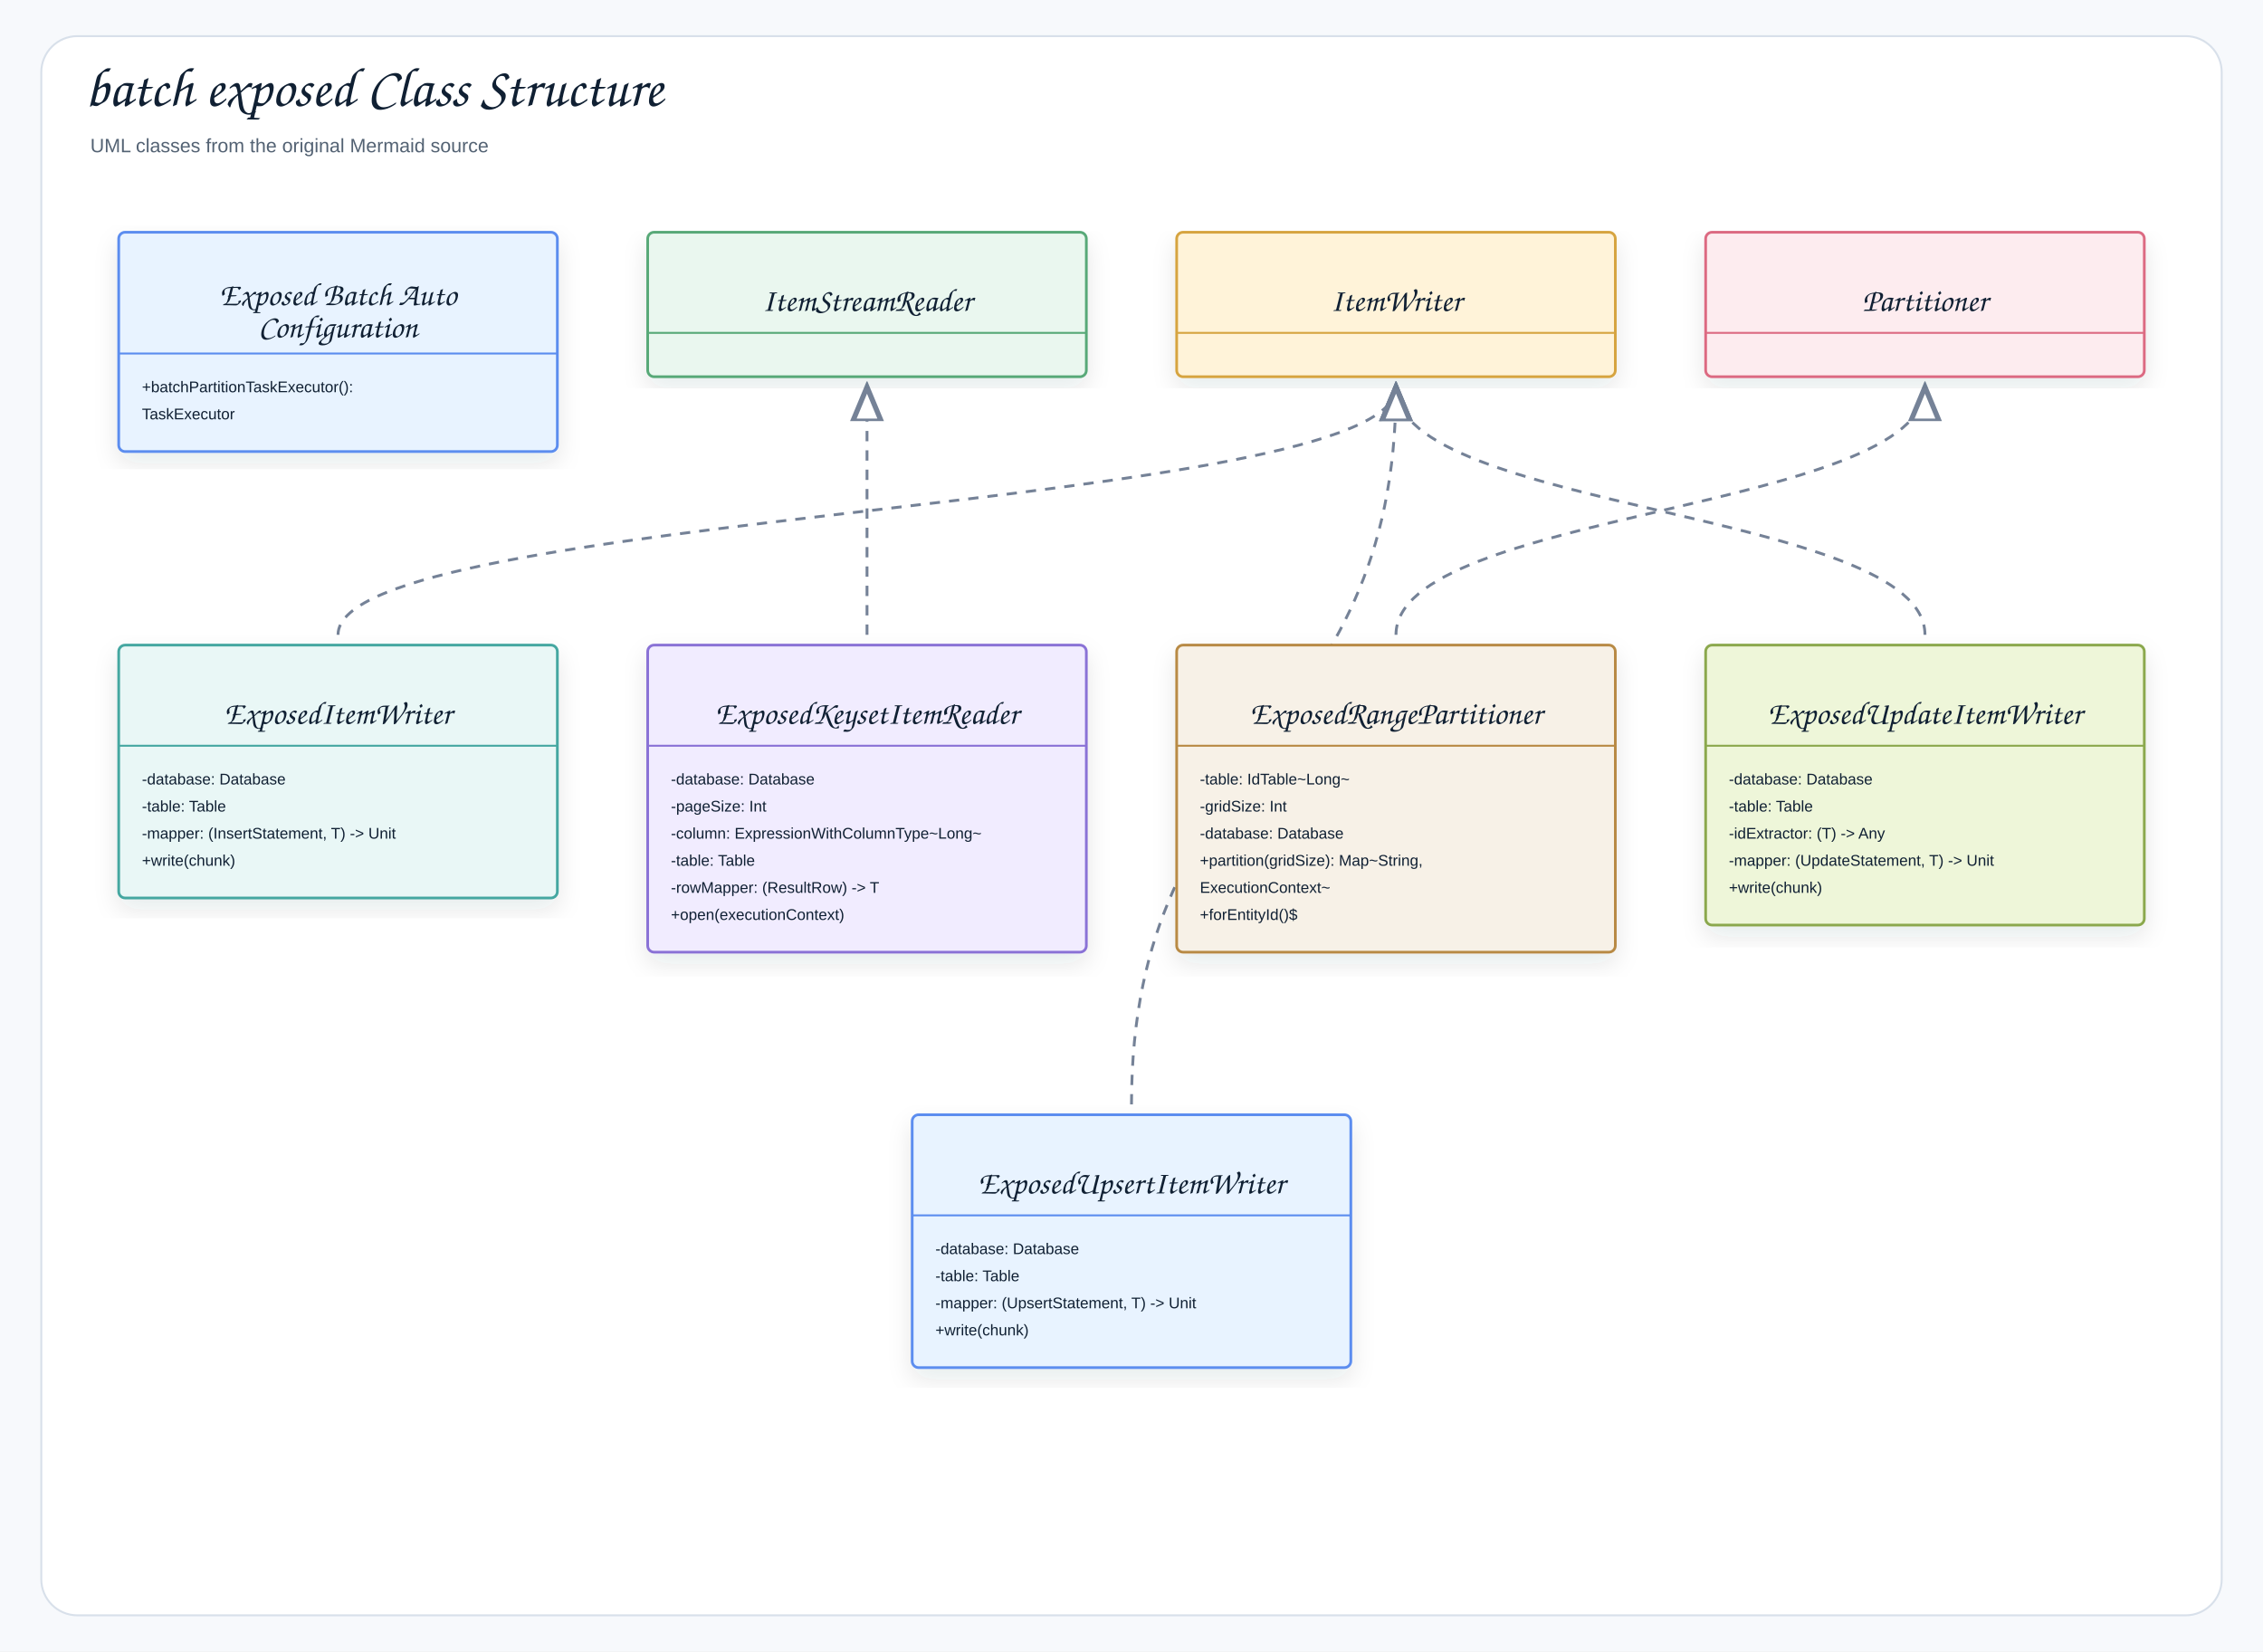
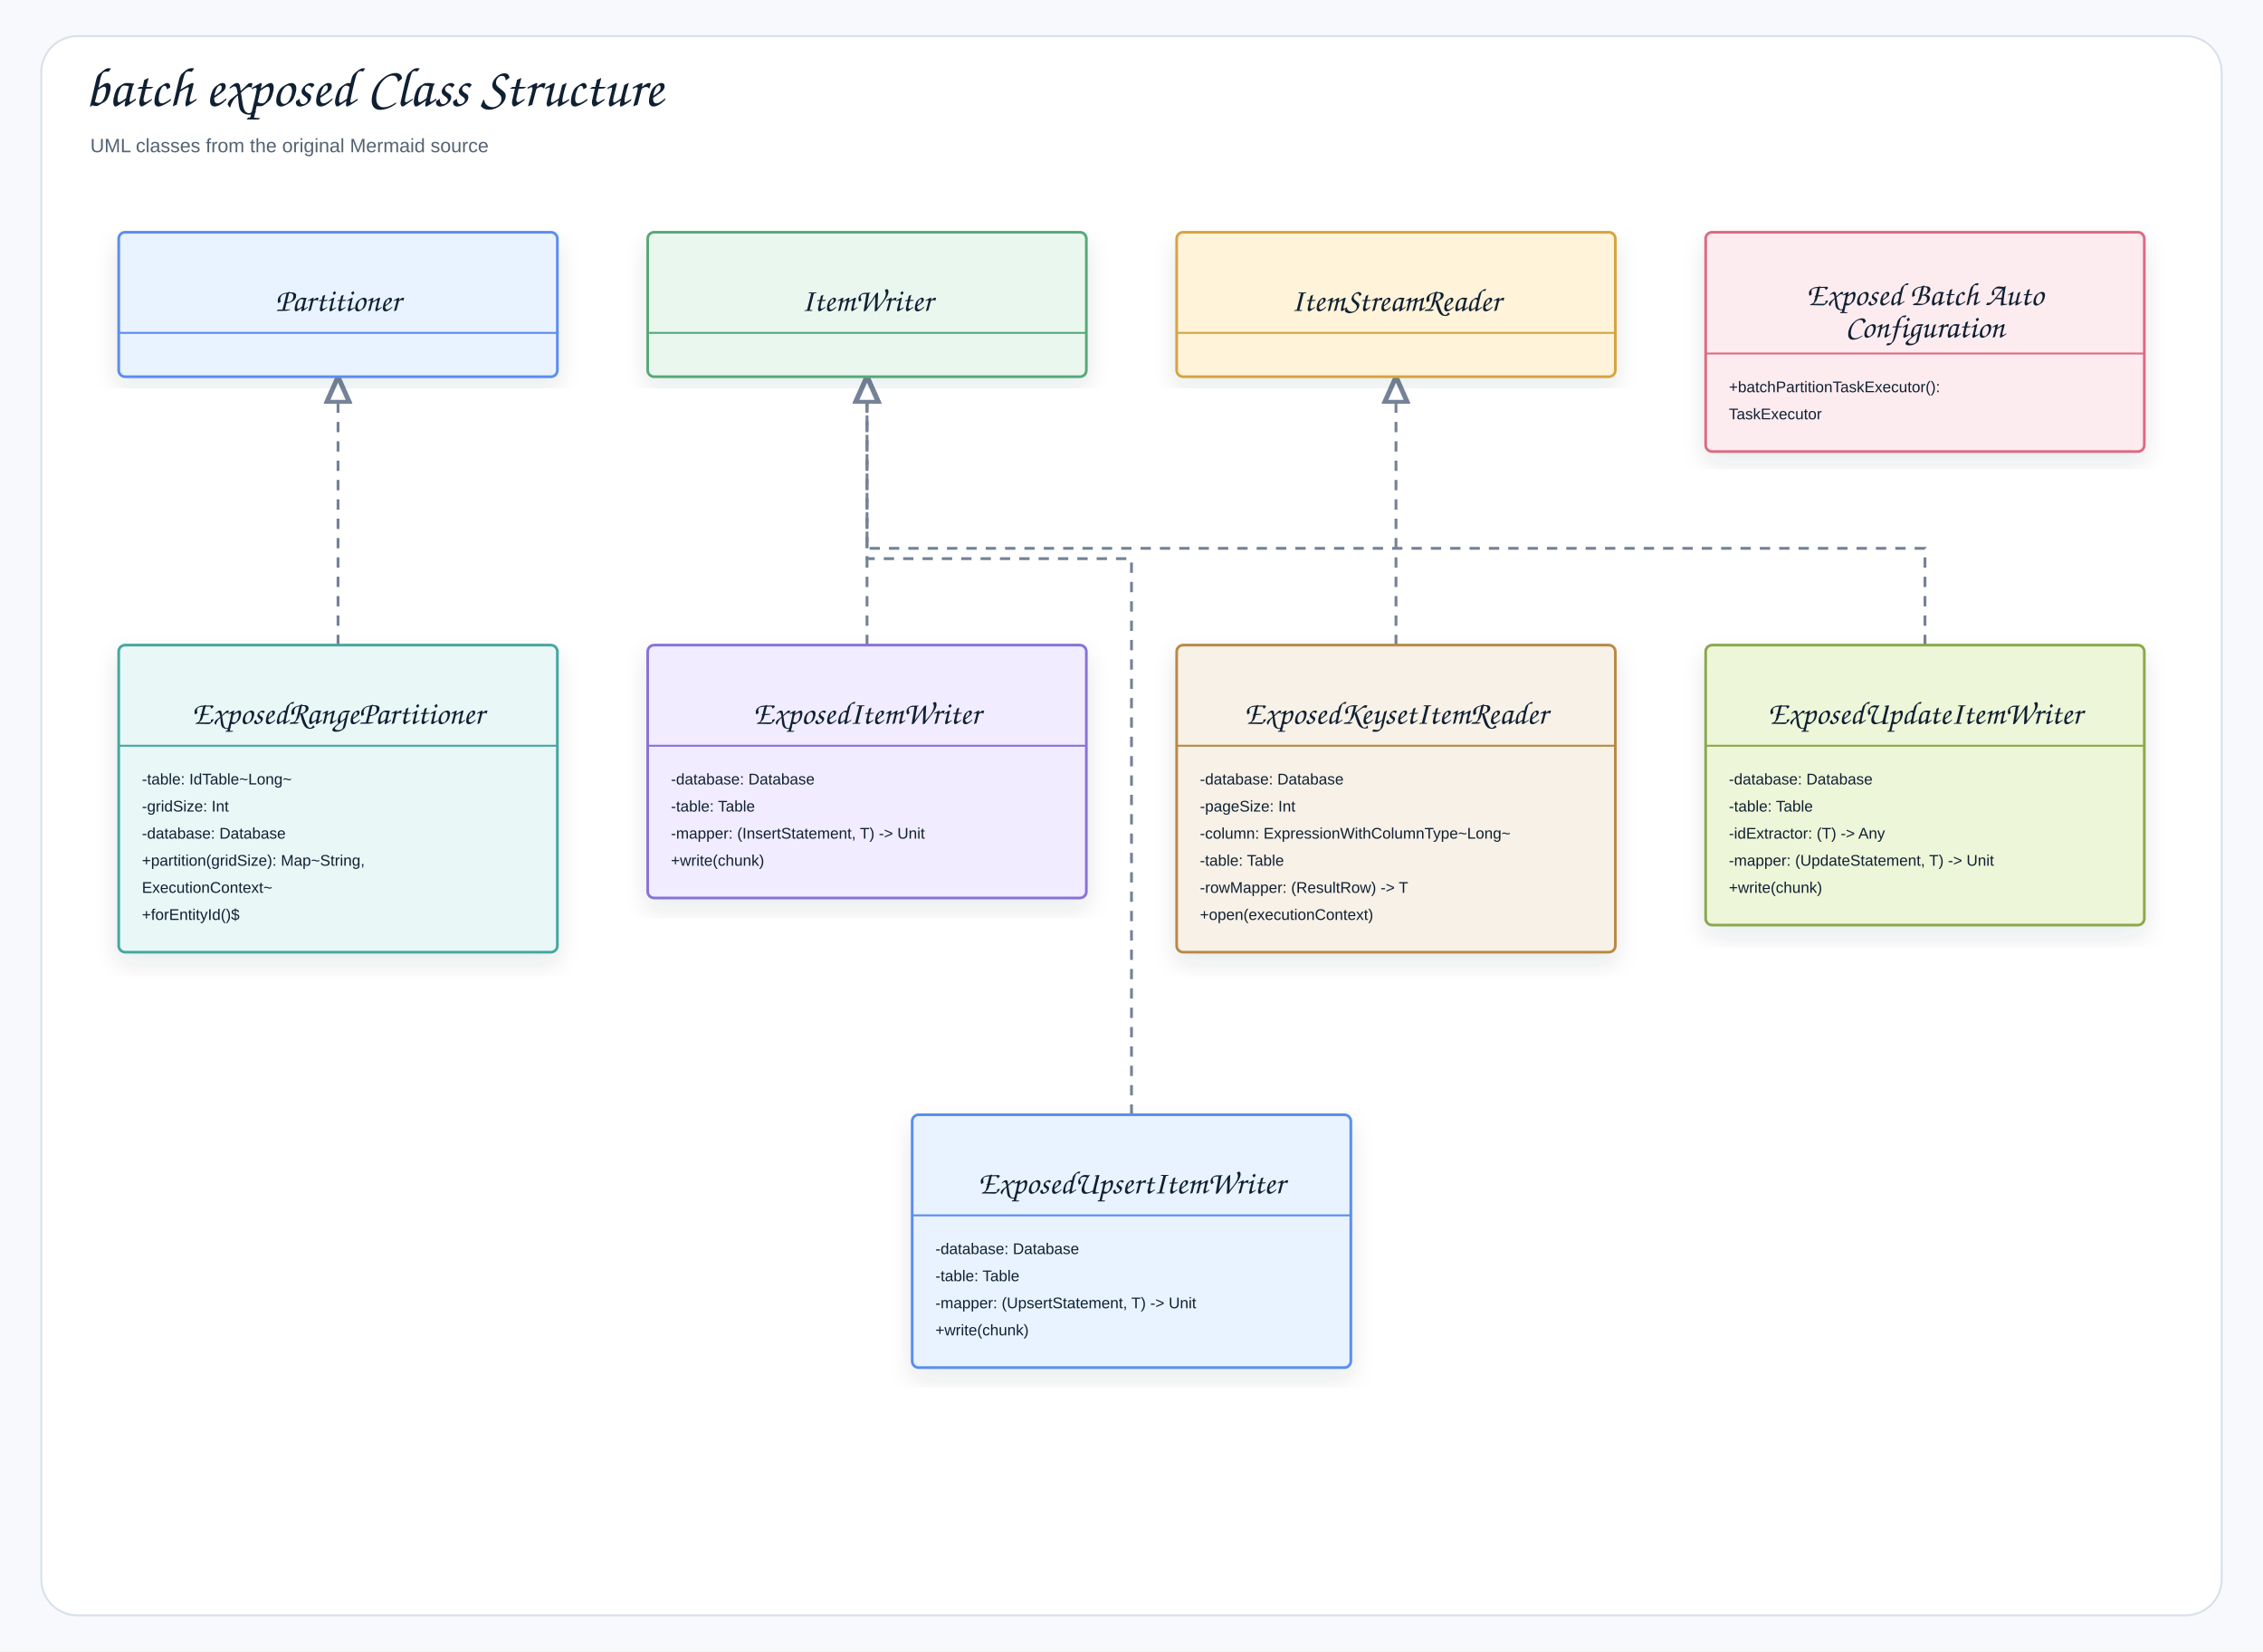
<svg xmlns="http://www.w3.org/2000/svg" width="1754" height="1280" viewBox="0 0 1754 1280" role="img" aria-label="batch exposed Class Structure">
  <defs>
    <filter id="shadow" x="-8%" y="-8%" width="116%" height="116%">
      <feDropShadow dx="0" dy="8" stdDeviation="9" flood-color="#1f2937" flood-opacity="0.10" />
    </filter>
-     <marker id="openArrow" markerWidth="12" markerHeight="10" refX="10" refY="5" orient="auto" markerUnits="strokeWidth">
-       <path d="M 1 1 L 10 5 L 1 9" fill="none" stroke="#758297" stroke-width="1.8" stroke-linecap="round" stroke-linejoin="round" />
+     <marker id="openArrow" markerWidth="10" markerHeight="8" refX="8.5" refY="4" orient="auto" markerUnits="strokeWidth">
+       <path d="M 1 1 L 8.5 4 L 1 7" fill="none" stroke="#758297" stroke-width="1.7" stroke-linecap="round" stroke-linejoin="round" />
    </marker>
-     <marker id="inherit" markerWidth="14" markerHeight="12" refX="12" refY="6" orient="auto" markerUnits="strokeWidth">
-       <path d="M 0 1 L 12 6 L 0 11 Z" fill="#ffffff" stroke="#758297" stroke-width="1.8" />
+     <marker id="inherit" markerWidth="11" markerHeight="10" refX="9.5" refY="5" orient="auto" markerUnits="strokeWidth">
+       <path d="M 0.5 1 L 9.5 5 L 0.5 9 Z" fill="#ffffff" stroke="#758297" stroke-width="1.7" />
    </marker>
    <style>
    .canvas{fill:#f7f9fc}.frame{fill:#fff;stroke:#d8e0ea;stroke-width:1.5}
    .title{font-family:"Architects Daughter","Comic Sans MS","Comic Sans",cursive;font-size:43px;font-weight:400;fill:#102033}
    .subtitle{font-family:"Comic Sans MS","Comic Sans","Comic Neue",Arial,sans-serif;font-size:15px;font-weight:400;fill:#536273}
    .label{font-family:"Architects Daughter","Comic Sans MS","Comic Sans",cursive;font-size:25px;font-weight:400;fill:#102033}
    .smallLabel{font-family:"Architects Daughter","Comic Sans MS","Comic Sans",cursive;font-size:21px;font-weight:400;fill:#102033}
    .mono{font-family:"Comic Sans MS","Comic Sans","Comic Neue",Arial,sans-serif;font-size:12px;font-weight:400;fill:#102033}
    .small{font-family:"Comic Sans MS","Comic Sans","Comic Neue",Arial,sans-serif;font-size:12px;font-weight:400;fill:#536273}
    .strong{font-family:"Comic Sans MS","Comic Sans","Comic Neue",Arial,sans-serif;font-size:13px;font-weight:400;fill:#102033}
    .card{stroke-width:2.1;filter:url(#shadow)}.compartment{stroke-width:1.5;fill:none}
    .line{stroke:#758297;stroke-width:2.1;fill:none;marker-end:url(#openArrow)}
    .plainLine{stroke:#758297;stroke-width:2.1;fill:none}
    .dashed{stroke:#758297;stroke-width:2.1;stroke-dasharray:7 6;fill:none;marker-end:url(#openArrow)}
    .inheritLine{stroke:#758297;stroke-width:2.2;fill:none;marker-end:url(#inherit)}
    .implLine{stroke:#758297;stroke-width:2.2;stroke-dasharray:8 7;fill:none;marker-end:url(#inherit)}
  </style>
  </defs>
  <rect class="canvas" width="1754" height="1280" />
  <rect class="frame" x="32" y="28" width="1690" height="1224" rx="28" />
  <text class="title" x="66" y="82">batch exposed Class Structure</text>
  <text class="subtitle" x="70" y="118">UML classes from the original Mermaid source</text>
-   <path class="implLine" d="M1082 492 C1082 396 1492 396 1492 300" />
-   <path class="implLine" d="M877 856 C877 578 1082 578 1082 300" />
-   <path class="implLine" d="M1492 492 C1492 396 1082 396 1082 300" />
-   <path class="implLine" d="M262 492 C262 396 1082 396 1082 300" />
-   <path class="implLine" d="M672 492 C672 396 672 396 672 300" />
+   <path class="implLine" d="M262 500 L262 292" />
+   <path class="implLine" d="M877 864 L877 433 L672 433 L672 292" />
+   <path class="implLine" d="M1492 500 L1492 425 L672 425 L672 292" />
+   <path class="implLine" d="M672 500 L672 292" />
+   <path class="implLine" d="M1082 500 L1082 292" />
  <g transform="translate(92,180)">
-     <rect class="card" x="0" y="0" width="340" height="170" rx="5" fill="#E8F3FF" stroke="#5B8DEF" />
-     <line class="compartment" x1="0" y1="94" x2="340" y2="94" stroke="#5B8DEF" />
+     <rect class="card" x="0" y="0" width="340" height="112" rx="5" fill="#E8F3FF" stroke="#5B8DEF" />
+     <line class="compartment" x1="0" y1="78" x2="340" y2="78" stroke="#5B8DEF" />
+     <text class="small" x="170" y="26" text-anchor="middle" />
+     <text class="label" x="170" y="61" text-anchor="middle">Partitioner</text>
+   </g>
+   <g transform="translate(502,180)">
+     <rect class="card" x="0" y="0" width="340" height="112" rx="5" fill="#EAF7EF" stroke="#58A978" />
+     <line class="compartment" x1="0" y1="78" x2="340" y2="78" stroke="#58A978" />
+     <text class="small" x="170" y="26" text-anchor="middle" />
+     <text class="label" x="170" y="61" text-anchor="middle">ItemWriter</text>
+   </g>
+   <g transform="translate(912,180)">
+     <rect class="card" x="0" y="0" width="340" height="112" rx="5" fill="#FFF3D9" stroke="#D6A441" />
+     <line class="compartment" x1="0" y1="78" x2="340" y2="78" stroke="#D6A441" />
+     <text class="small" x="170" y="26" text-anchor="middle" />
+     <text class="label" x="170" y="61" text-anchor="middle">ItemStreamReader</text>
+   </g>
+   <g transform="translate(1322,180)">
+     <rect class="card" x="0" y="0" width="340" height="170" rx="5" fill="#FDECEF" stroke="#DC6B82" />
+     <line class="compartment" x1="0" y1="94" x2="340" y2="94" stroke="#DC6B82" />
    <text class="small" x="170" y="26" text-anchor="middle" />
    <text class="label" x="170" y="56.5" text-anchor="middle">Exposed Batch Auto</text>
    <text class="label" x="170" y="81.5" text-anchor="middle">Configuration</text>
    <text class="mono" x="18" y="124">+batchPartitionTaskExecutor():</text>
    <text class="mono" x="18" y="145">TaskExecutor</text>
  </g>
-   <g transform="translate(502,180)">
-     <rect class="card" x="0" y="0" width="340" height="112" rx="5" fill="#EAF7EF" stroke="#58A978" />
-     <line class="compartment" x1="0" y1="78" x2="340" y2="78" stroke="#58A978" />
+   <g transform="translate(92,500)">
+     <rect class="card" x="0" y="0" width="340" height="238" rx="5" fill="#E9F7F6" stroke="#45A7A1" />
+     <line class="compartment" x1="0" y1="78" x2="340" y2="78" stroke="#45A7A1" />
    <text class="small" x="170" y="26" text-anchor="middle" />
-     <text class="label" x="170" y="61" text-anchor="middle">ItemStreamReader</text>
+     <text class="label" x="170" y="61" text-anchor="middle">ExposedRangePartitioner</text>
+     <text class="mono" x="18" y="108">-table: IdTable~Long~</text>
+     <text class="mono" x="18" y="129">-gridSize: Int</text>
+     <text class="mono" x="18" y="150">-database: Database</text>
+     <text class="mono" x="18" y="171">+partition(gridSize): Map~String,</text>
+     <text class="mono" x="18" y="192">ExecutionContext~</text>
+     <text class="mono" x="18" y="213">+forEntityId()$</text>
  </g>
-   <g transform="translate(912,180)">
-     <rect class="card" x="0" y="0" width="340" height="112" rx="5" fill="#FFF3D9" stroke="#D6A441" />
-     <line class="compartment" x1="0" y1="78" x2="340" y2="78" stroke="#D6A441" />
-     <text class="small" x="170" y="26" text-anchor="middle" />
-     <text class="label" x="170" y="61" text-anchor="middle">ItemWriter</text>
-   </g>
-   <g transform="translate(1322,180)">
-     <rect class="card" x="0" y="0" width="340" height="112" rx="5" fill="#FDECEF" stroke="#DC6B82" />
-     <line class="compartment" x1="0" y1="78" x2="340" y2="78" stroke="#DC6B82" />
-     <text class="small" x="170" y="26" text-anchor="middle" />
-     <text class="label" x="170" y="61" text-anchor="middle">Partitioner</text>
-   </g>
-   <g transform="translate(92,500)">
-     <rect class="card" x="0" y="0" width="340" height="196" rx="5" fill="#E9F7F6" stroke="#45A7A1" />
-     <line class="compartment" x1="0" y1="78" x2="340" y2="78" stroke="#45A7A1" />
+   <g transform="translate(502,500)">
+     <rect class="card" x="0" y="0" width="340" height="196" rx="5" fill="#F1ECFF" stroke="#8A72D6" />
+     <line class="compartment" x1="0" y1="78" x2="340" y2="78" stroke="#8A72D6" />
    <text class="small" x="170" y="26" text-anchor="middle" />
    <text class="label" x="170" y="61" text-anchor="middle">ExposedItemWriter</text>
    <text class="mono" x="18" y="108">-database: Database</text>
    <text class="mono" x="18" y="129">-table: Table</text>
    <text class="mono" x="18" y="150">-mapper: (InsertStatement, T) -&gt; Unit</text>
    <text class="mono" x="18" y="171">+write(chunk)</text>
  </g>
-   <g transform="translate(502,500)">
-     <rect class="card" x="0" y="0" width="340" height="238" rx="5" fill="#F1ECFF" stroke="#8A72D6" />
-     <line class="compartment" x1="0" y1="78" x2="340" y2="78" stroke="#8A72D6" />
+   <g transform="translate(912,500)">
+     <rect class="card" x="0" y="0" width="340" height="238" rx="5" fill="#F7F1E7" stroke="#B88A44" />
+     <line class="compartment" x1="0" y1="78" x2="340" y2="78" stroke="#B88A44" />
    <text class="small" x="170" y="26" text-anchor="middle" />
    <text class="label" x="170" y="61" text-anchor="middle">ExposedKeysetItemReader</text>
    <text class="mono" x="18" y="108">-database: Database</text>
    <text class="mono" x="18" y="129">-pageSize: Int</text>
    <text class="mono" x="18" y="150">-column: ExpressionWithColumnType~Long~</text>
    <text class="mono" x="18" y="171">-table: Table</text>
    <text class="mono" x="18" y="192">-rowMapper: (ResultRow) -&gt; T</text>
    <text class="mono" x="18" y="213">+open(executionContext)</text>
-   </g>
-   <g transform="translate(912,500)">
-     <rect class="card" x="0" y="0" width="340" height="238" rx="5" fill="#F7F1E7" stroke="#B88A44" />
-     <line class="compartment" x1="0" y1="78" x2="340" y2="78" stroke="#B88A44" />
-     <text class="small" x="170" y="26" text-anchor="middle" />
-     <text class="label" x="170" y="61" text-anchor="middle">ExposedRangePartitioner</text>
-     <text class="mono" x="18" y="108">-table: IdTable~Long~</text>
-     <text class="mono" x="18" y="129">-gridSize: Int</text>
-     <text class="mono" x="18" y="150">-database: Database</text>
-     <text class="mono" x="18" y="171">+partition(gridSize): Map~String,</text>
-     <text class="mono" x="18" y="192">ExecutionContext~</text>
-     <text class="mono" x="18" y="213">+forEntityId()$</text>
  </g>
  <g transform="translate(1322,500)">
    <rect class="card" x="0" y="0" width="340" height="217" rx="5" fill="#EEF6D9" stroke="#8BA84D" />
    <line class="compartment" x1="0" y1="78" x2="340" y2="78" stroke="#8BA84D" />
    <text class="small" x="170" y="26" text-anchor="middle" />
    <text class="label" x="170" y="61" text-anchor="middle">ExposedUpdateItemWriter</text>
    <text class="mono" x="18" y="108">-database: Database</text>
    <text class="mono" x="18" y="129">-table: Table</text>
    <text class="mono" x="18" y="150">-idExtractor: (T) -&gt; Any</text>
    <text class="mono" x="18" y="171">-mapper: (UpdateStatement, T) -&gt; Unit</text>
    <text class="mono" x="18" y="192">+write(chunk)</text>
  </g>
  <g transform="translate(707,864)">
    <rect class="card" x="0" y="0" width="340" height="196" rx="5" fill="#E8F3FF" stroke="#5B8DEF" />
    <line class="compartment" x1="0" y1="78" x2="340" y2="78" stroke="#5B8DEF" />
    <text class="small" x="170" y="26" text-anchor="middle" />
    <text class="label" x="170" y="61" text-anchor="middle">ExposedUpsertItemWriter</text>
    <text class="mono" x="18" y="108">-database: Database</text>
    <text class="mono" x="18" y="129">-table: Table</text>
    <text class="mono" x="18" y="150">-mapper: (UpsertStatement, T) -&gt; Unit</text>
    <text class="mono" x="18" y="171">+write(chunk)</text>
  </g>
</svg>
